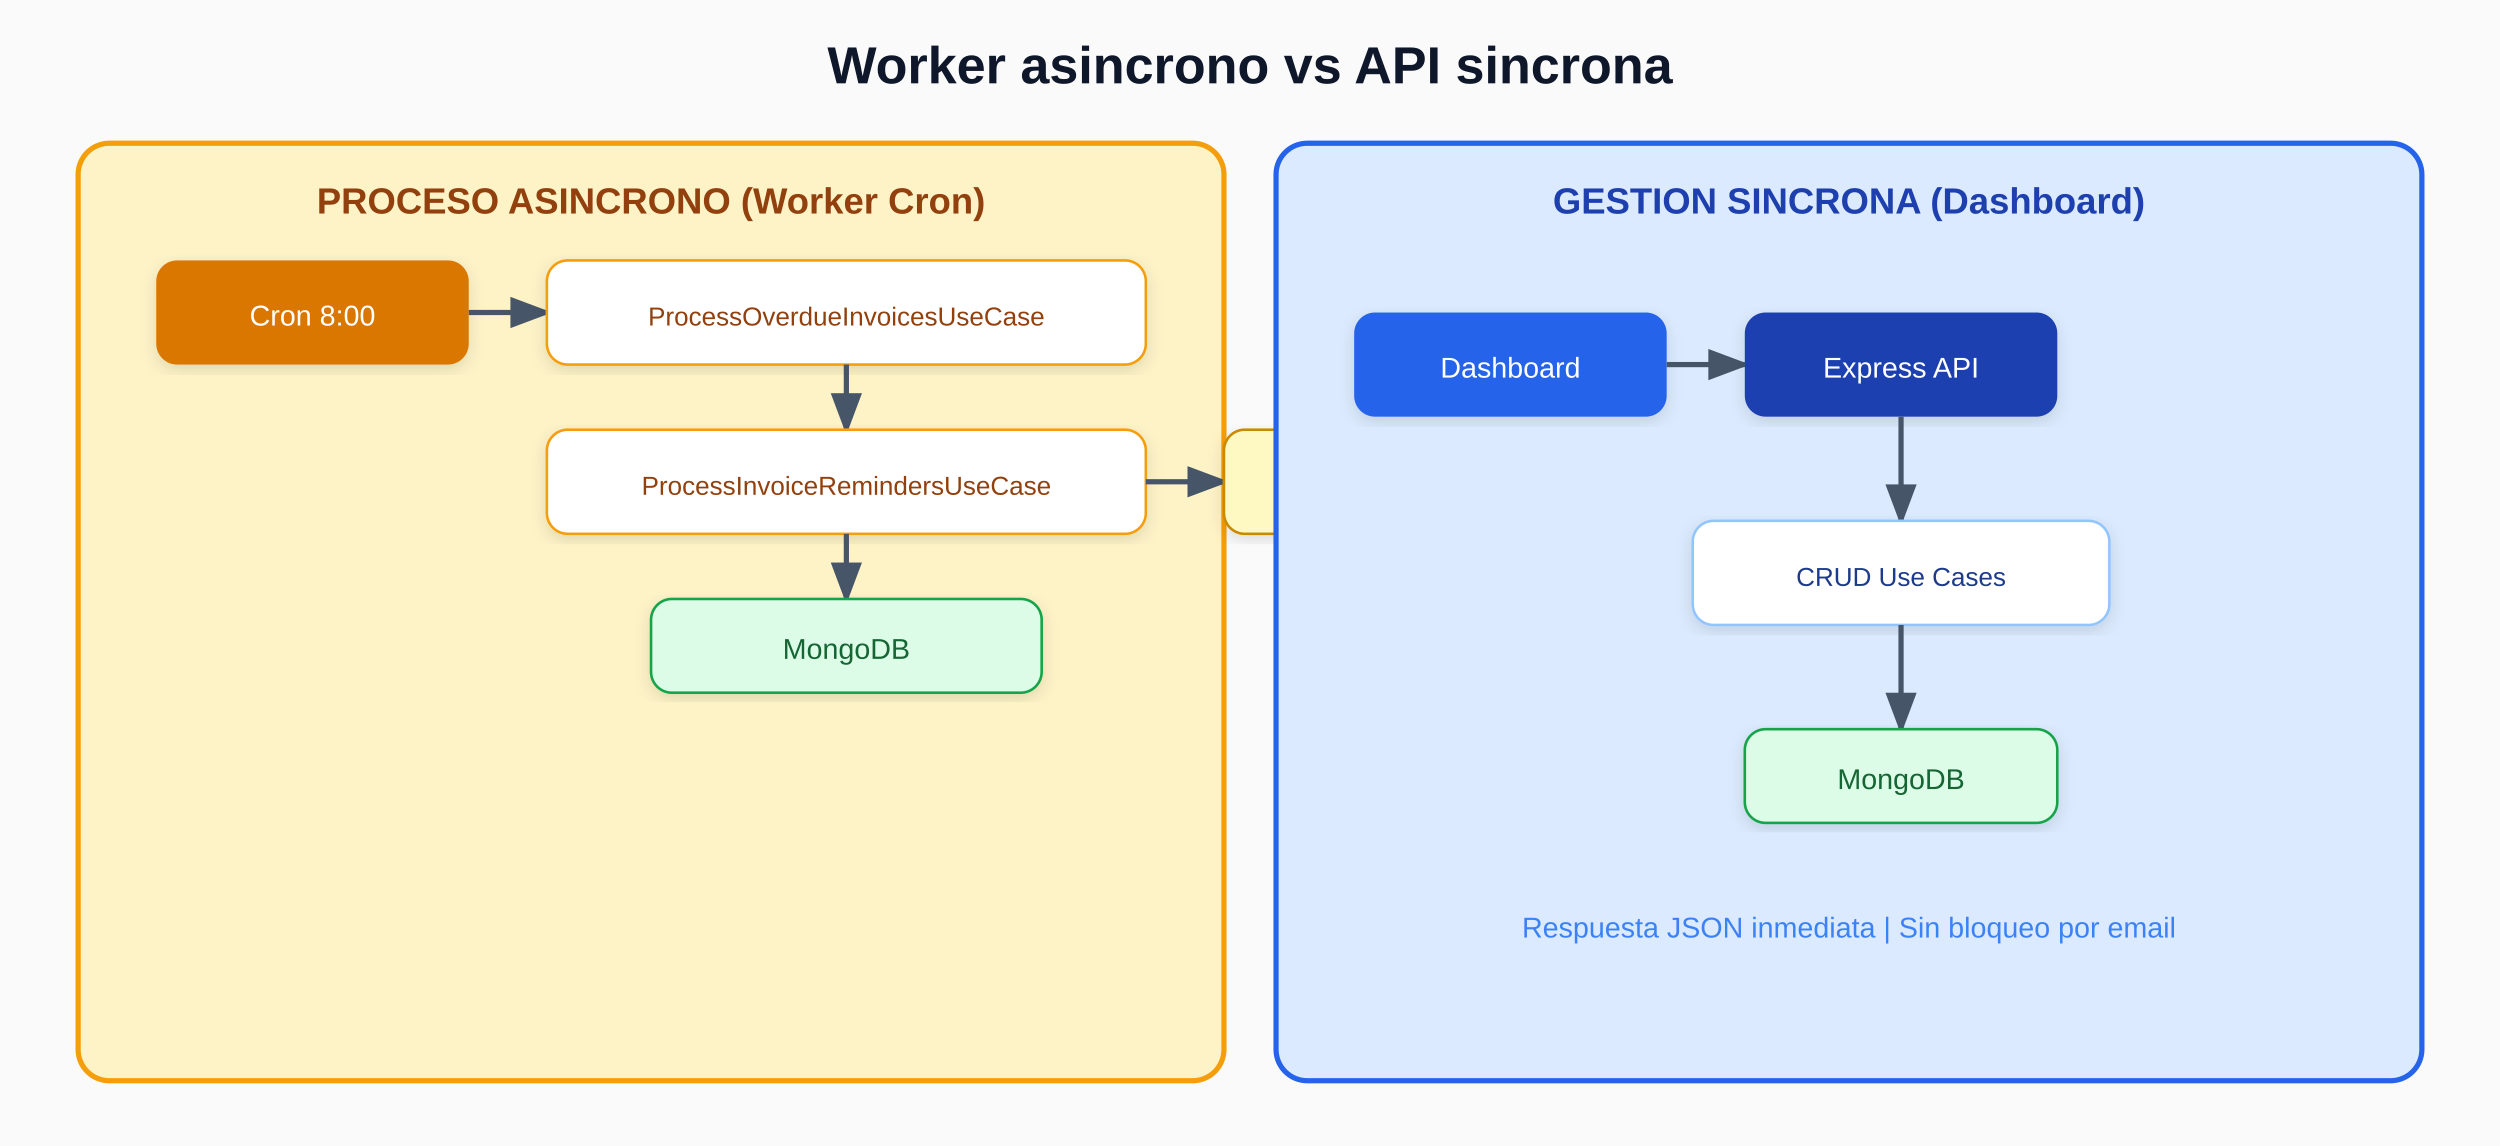
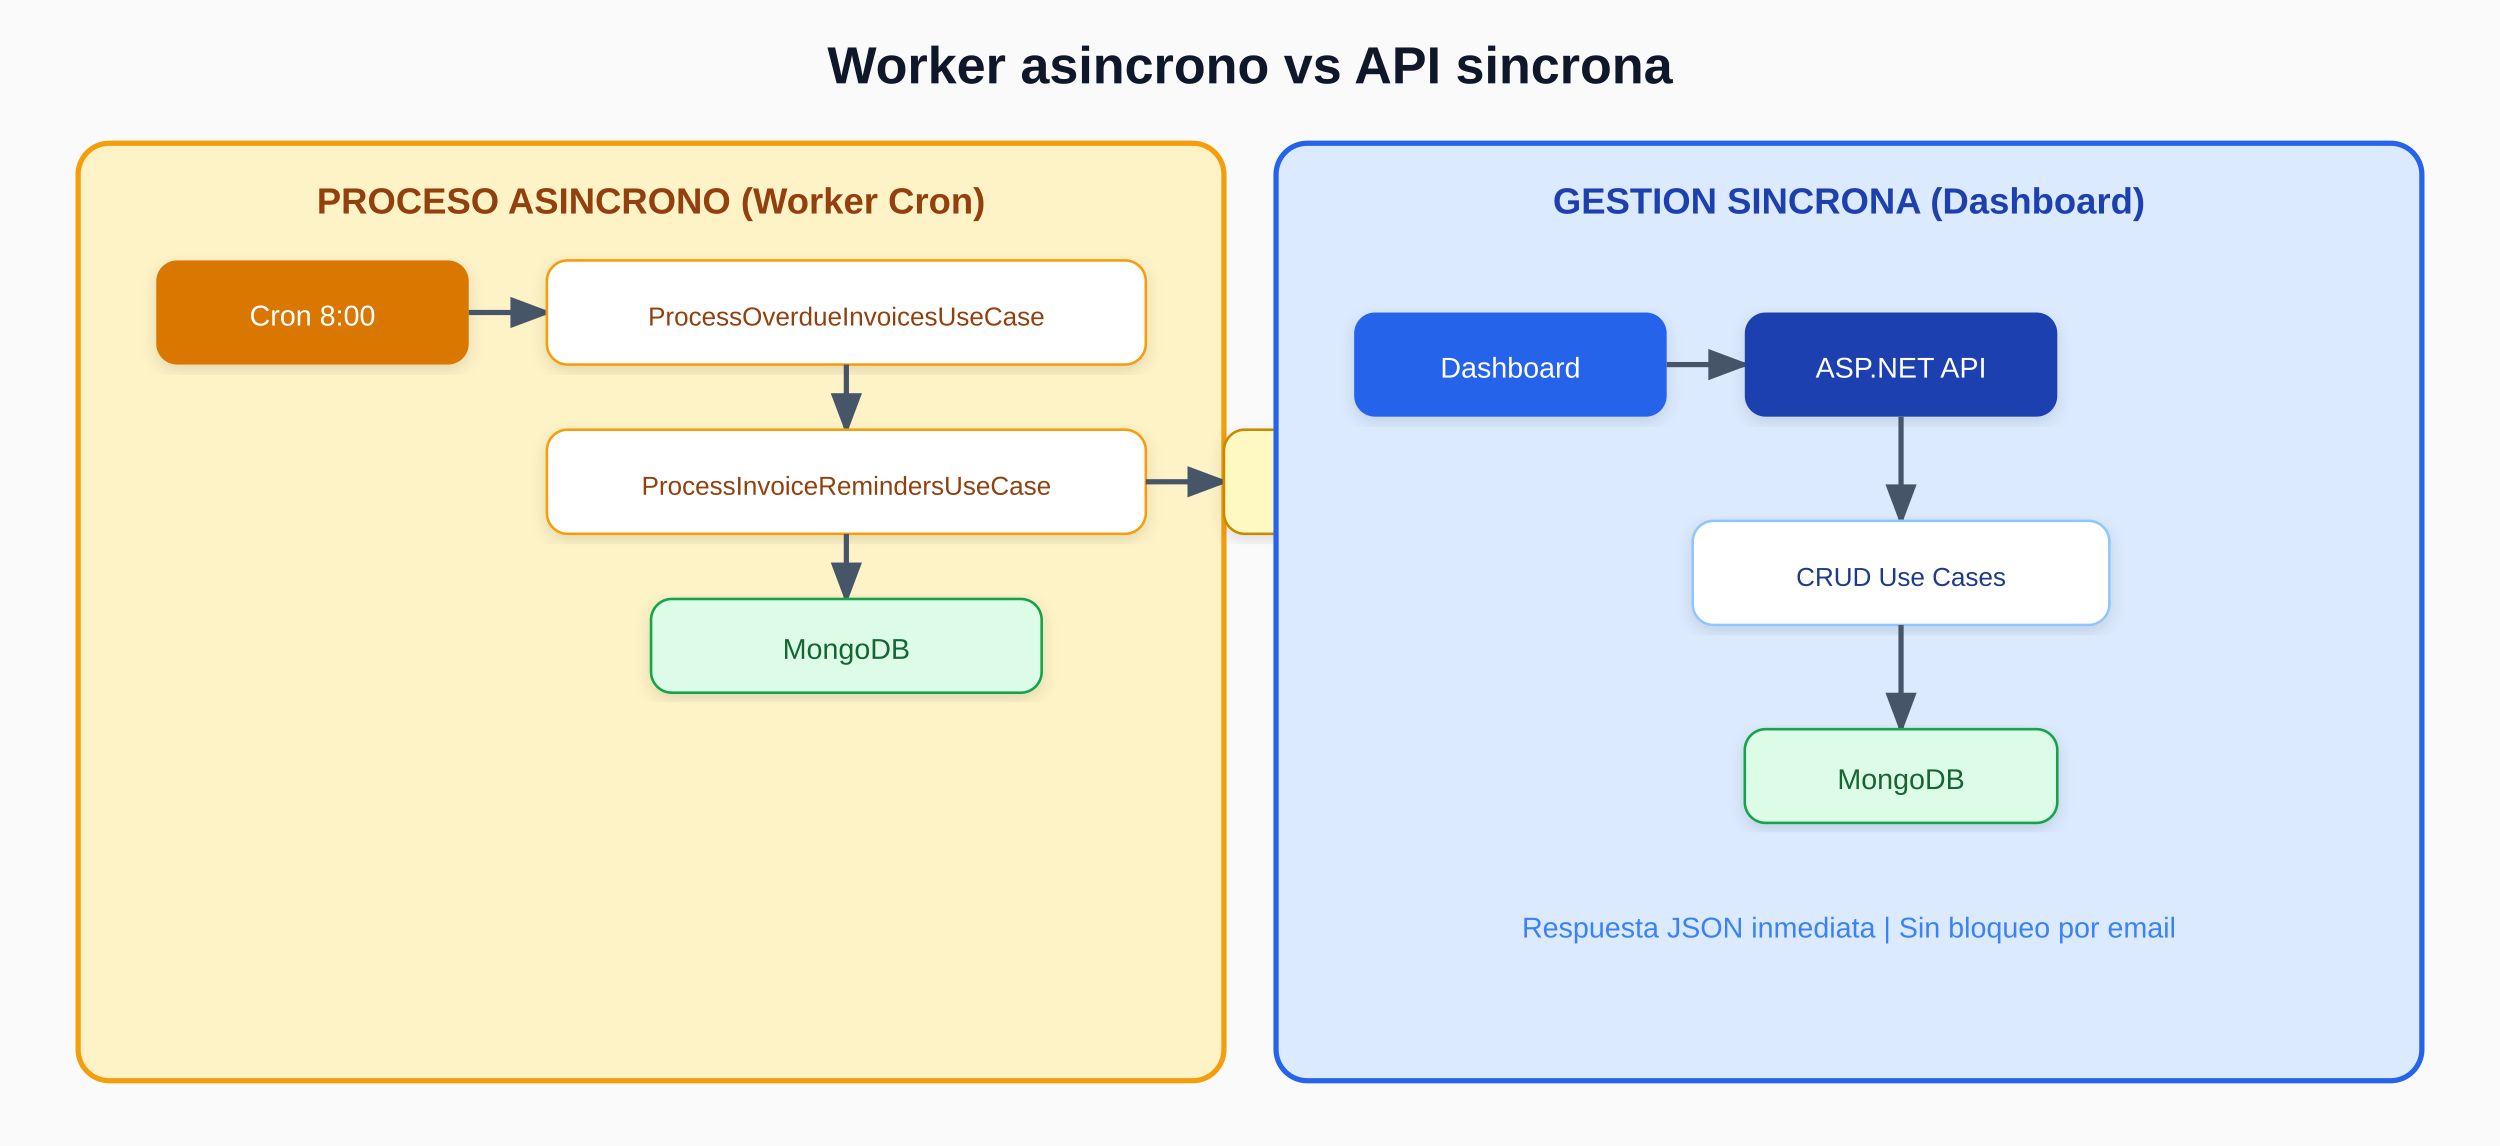
<svg xmlns="http://www.w3.org/2000/svg" viewBox="0 0 960 440" font-family="Arial, Helvetica, sans-serif">
  <defs>
    <filter id="s">
      <feDropShadow dx="0" dy="2" stdDeviation="3" flood-opacity="0.12" />
    </filter>
    <marker id="a" markerWidth="8" markerHeight="8" refX="7" refY="3" orient="auto">
      <path d="M0,0 L8,3 L0,6 Z" fill="#475569" />
    </marker>
  </defs>
  <rect width="960" height="440" fill="#fafafa" />
  <text x="480" y="32" text-anchor="middle" font-size="20" font-weight="700" fill="#0f172a">Worker asincrono vs API sincrona</text>
  <rect x="30" y="55" width="440" height="360" rx="12" fill="#fef3c7" stroke="#f59e0b" stroke-width="2" />
  <text x="250" y="82" text-anchor="middle" font-size="14" font-weight="700" fill="#92400e">PROCESO ASINCRONO (Worker Cron)</text>
  <g filter="url(#s)">
    <rect x="60" y="100" width="120" height="40" rx="8" fill="#d97706" />
    <text x="120" y="125" text-anchor="middle" font-size="11" fill="#fff">Cron 8:00</text>
  </g>
  <line x1="180" y1="120" x2="210" y2="120" stroke="#475569" stroke-width="2" marker-end="url(#a)" />
  <g filter="url(#s)">
    <rect x="210" y="100" width="230" height="40" rx="8" fill="#fff" stroke="#f59e0b" />
    <text x="325" y="125" text-anchor="middle" font-size="10" fill="#92400e">ProcessOverdueInvoicesUseCase</text>
  </g>
  <line x1="325" y1="140" x2="325" y2="165" stroke="#475569" stroke-width="2" marker-end="url(#a)" />
  <g filter="url(#s)">
    <rect x="210" y="165" width="230" height="40" rx="8" fill="#fff" stroke="#f59e0b" />
    <text x="325" y="190" text-anchor="middle" font-size="10" fill="#92400e">ProcessInvoiceRemindersUseCase</text>
  </g>
  <line x1="325" y1="205" x2="325" y2="230" stroke="#475569" stroke-width="2" marker-end="url(#a)" />
  <g filter="url(#s)">
    <rect x="250" y="230" width="150" height="36" rx="8" fill="#dcfce7" stroke="#16a34a" />
    <text x="325" y="253" text-anchor="middle" font-size="11" fill="#166534">MongoDB</text>
  </g>
  <line x1="440" y1="185" x2="470" y2="185" stroke="#475569" stroke-width="2" marker-end="url(#a)" />
  <g filter="url(#s)">
    <rect x="470" y="165" width="120" height="40" rx="8" fill="#fef9c3" stroke="#ca8a04" />
    <text x="530" y="190" text-anchor="middle" font-size="10" fill="#854d0e">Gmail SMTP</text>
  </g>
  <rect x="490" y="55" width="440" height="360" rx="12" fill="#dbeafe" stroke="#2563eb" stroke-width="2" />
  <text x="710" y="82" text-anchor="middle" font-size="14" font-weight="700" fill="#1e40af">GESTION SINCRONA (Dashboard)</text>
  <g filter="url(#s)">
    <rect x="520" y="120" width="120" height="40" rx="8" fill="#2563eb" />
    <text x="580" y="145" text-anchor="middle" font-size="11" fill="#fff">Dashboard</text>
  </g>
  <line x1="640" y1="140" x2="670" y2="140" stroke="#475569" stroke-width="2" marker-end="url(#a)" />
  <g filter="url(#s)">
    <rect x="670" y="120" width="120" height="40" rx="8" fill="#1e40af" />
-     <text x="730" y="145" text-anchor="middle" font-size="11" fill="#fff">Express API</text>
+     <text x="730" y="145" text-anchor="middle" font-size="11" fill="#fff">ASP.NET API</text>
  </g>
  <line x1="730" y1="160" x2="730" y2="200" stroke="#475569" stroke-width="2" marker-end="url(#a)" />
  <g filter="url(#s)">
    <rect x="650" y="200" width="160" height="40" rx="8" fill="#fff" stroke="#93c5fd" />
    <text x="730" y="225" text-anchor="middle" font-size="10" fill="#1e3a8a">CRUD Use Cases</text>
  </g>
  <line x1="730" y1="240" x2="730" y2="280" stroke="#475569" stroke-width="2" marker-end="url(#a)" />
  <g filter="url(#s)">
    <rect x="670" y="280" width="120" height="36" rx="8" fill="#dcfce7" stroke="#16a34a" />
    <text x="730" y="303" text-anchor="middle" font-size="11" fill="#166534">MongoDB</text>
  </g>
  <text x="710" y="360" text-anchor="middle" font-size="11" fill="#3b82f6">Respuesta JSON inmediata | Sin bloqueo por email</text>
</svg>
